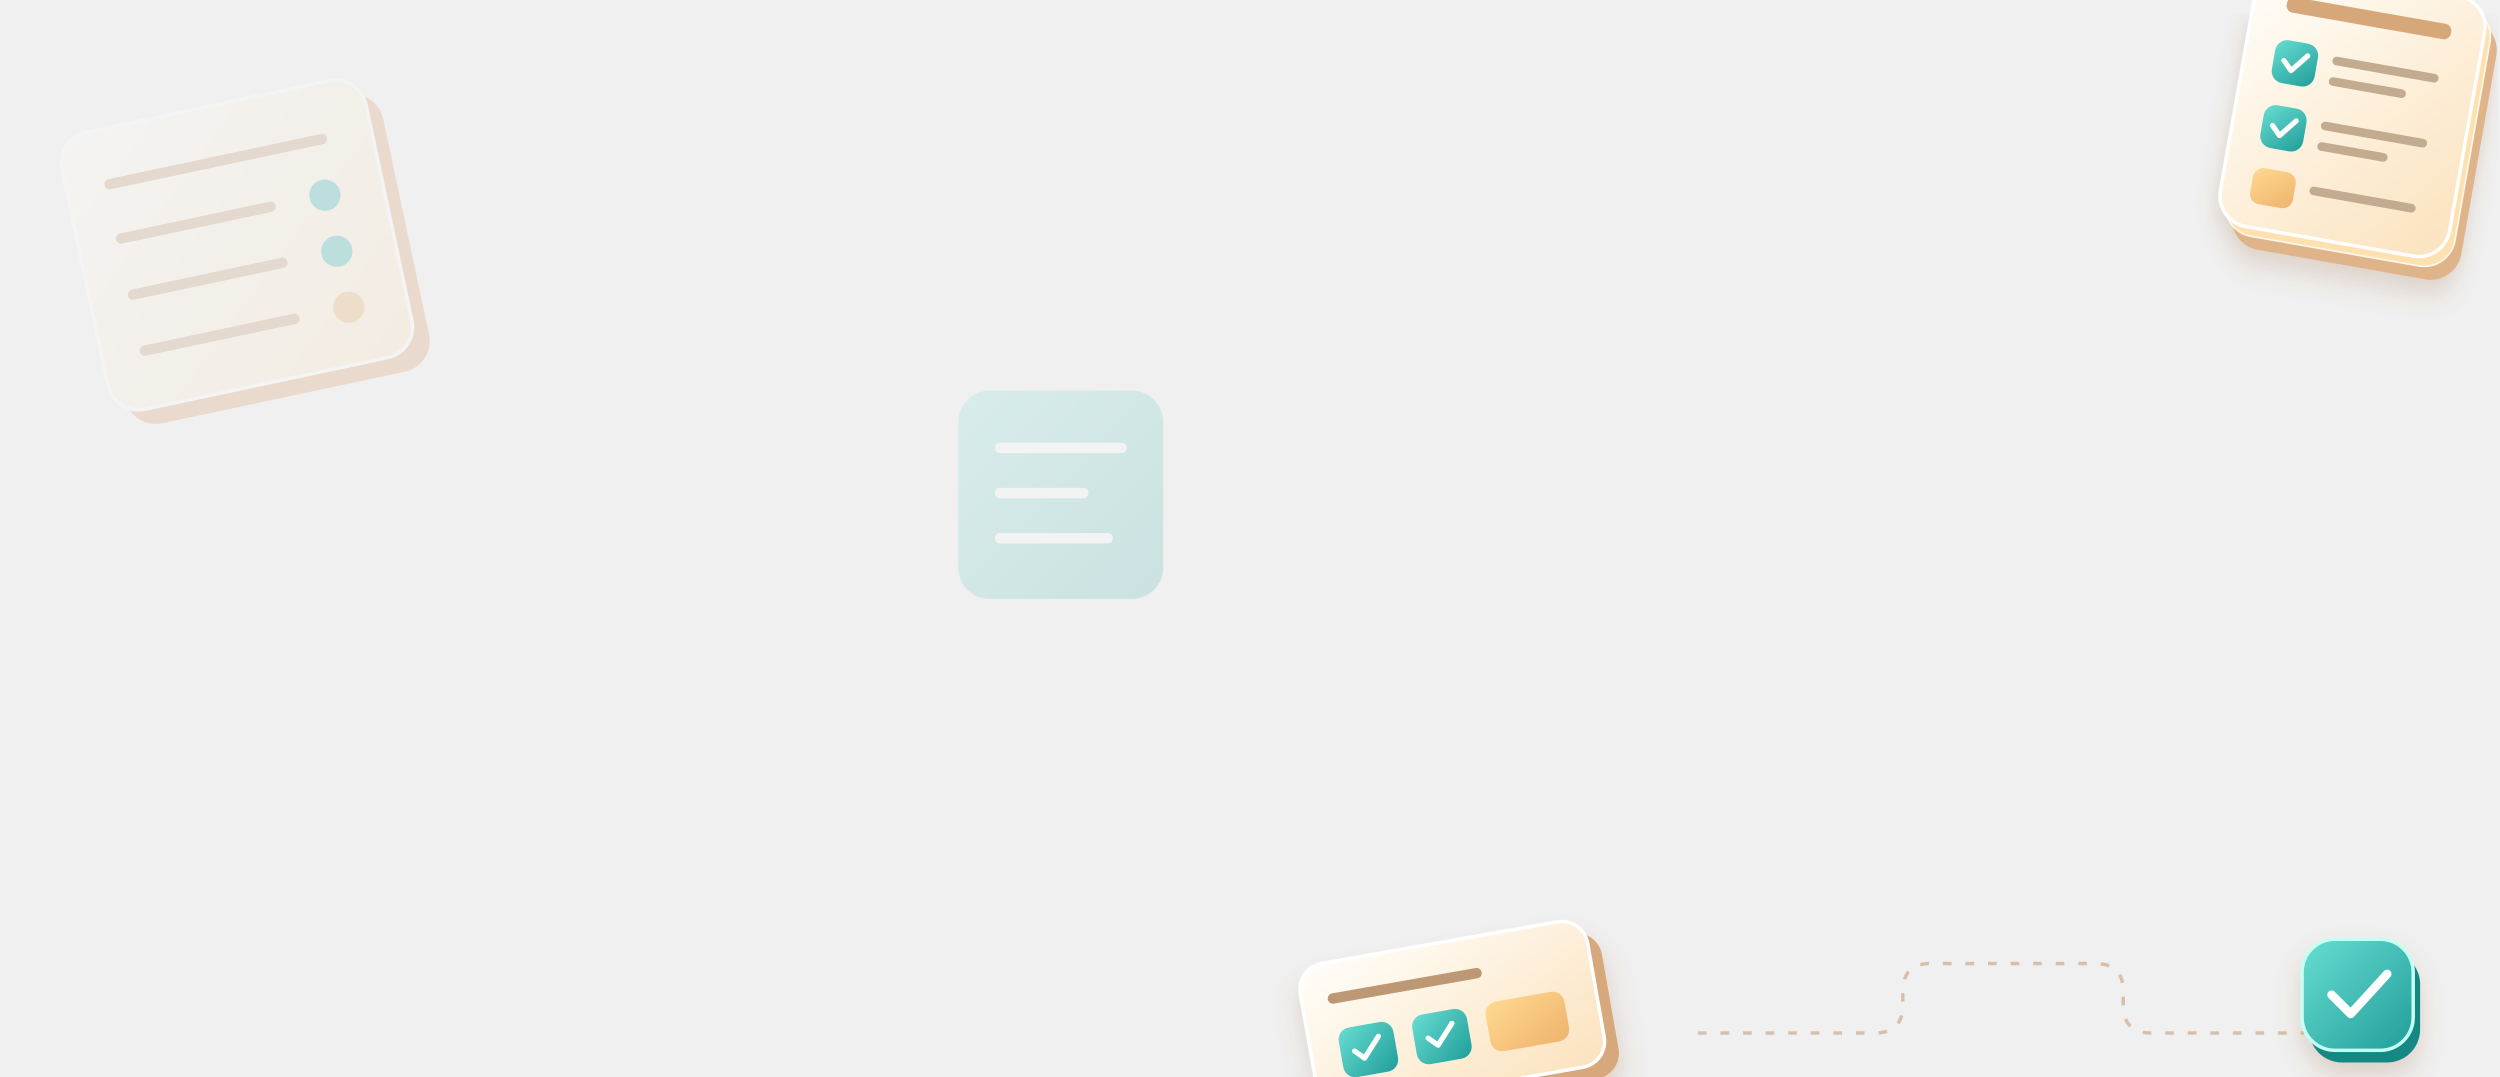
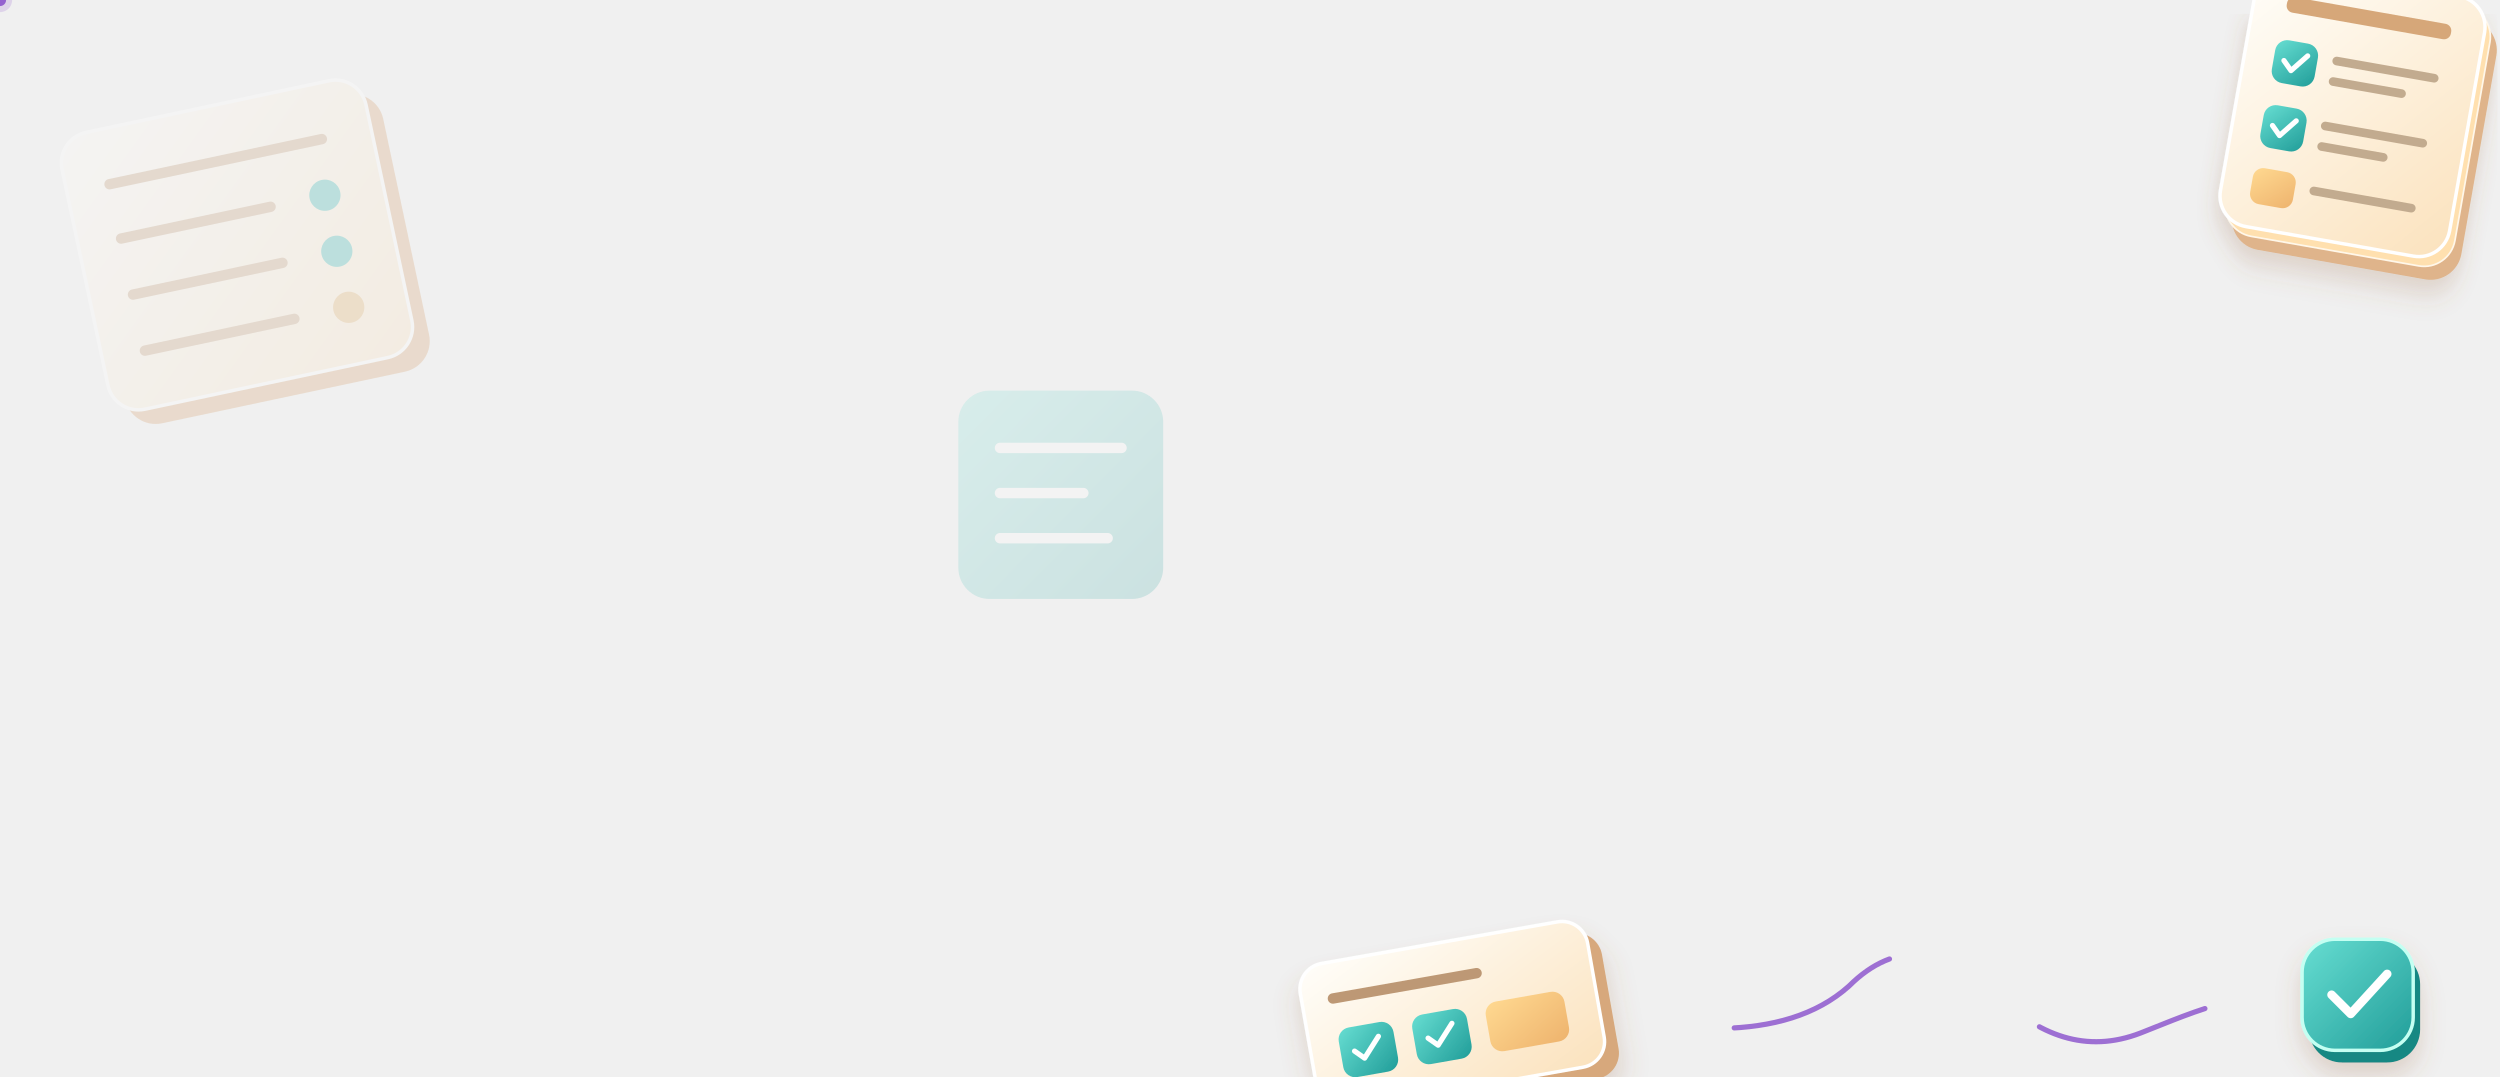
<svg xmlns="http://www.w3.org/2000/svg" width="1440" height="620" viewBox="0 0 1440 620" fill="none">
  <defs>
    <linearGradient id="paper" x2="1" y2="1">
      <stop stop-color="#fffefa" />
      <stop offset="1" stop-color="#fbe2bd" />
    </linearGradient>
    <linearGradient id="teal" x2="1" y2="1">
      <stop stop-color="#67ded2" />
      <stop offset="1" stop-color="#219d99" />
    </linearGradient>
    <linearGradient id="amber" x2="1" y2="1">
      <stop stop-color="#ffd991" />
      <stop offset="1" stop-color="#eeb36d" />
    </linearGradient>
    <filter id="depth" x="-40%" y="-40%" width="190%" height="190%">
      <feDropShadow dx="0" dy="8" stdDeviation="7" flood-color="#9b6844" flood-opacity=".23" />
    </filter>
  </defs>
+   <path class="filing-flow-line" d="M900 580 C963 595 1027 602 1065 568 C1092 541 1122 545 1148 571 C1174 597 1202 607 1233 595 C1264 583 1300 565 1358 573" pathLength="100" fill="none" stroke="#9461cf" stroke-width="3" stroke-linecap="round" stroke-linejoin="round" pointer-events="none" />
+   <g class="filing-flow-dot" pointer-events="none">
+     <g>
+       <circle r="7" fill="#9461cf" opacity=".2">
+         <animate attributeName="r" values="5;10;5" dur="1.2s" repeatCount="indefinite" />
+         <animate attributeName="opacity" values=".3;.06;.3" dur="1.2s" repeatCount="indefinite" />
+       </circle>
+       <circle r="3.5" fill="#9461cf">
+         <animate attributeName="opacity" values="1;.35;1" dur="1.2s" repeatCount="indefinite" />
+       </circle>
+       <animateMotion path="M900 580 C963 595 1027 602 1065 568 C1092 541 1122 545 1148 571 C1174 597 1202 607 1233 595 C1264 583 1300 565 1358 573" dur="14s" repeatCount="indefinite" calcMode="linear" keyPoints="0;1;1" keyTimes="0;0.5;1" />
+     </g>
+     <animate attributeName="opacity" values="0.95;0;0" keyTimes="0;0.5;1" calcMode="discrete" dur="14s" repeatCount="indefinite" />
+   </g>
  <g transform="translate(1290 -12) rotate(10 65 65)" filter="url(#depth)">
    <rect x="9" y="12" width="134" height="152" rx="18" fill="#dfb48b" />
    <rect x="4" y="5" width="134" height="152" rx="18" fill="#ffe0af" stroke="#fff7e9" />
    <rect width="134" height="152" rx="18" fill="url(#paper)" stroke="white" stroke-width="2" />
    <rect x="19" y="17" width="96" height="9" rx="4" fill="#d6a779" />
    <g fill="url(#teal)">
      <rect x="17" y="42" width="25" height="25" rx="7" />
      <rect x="17" y="80" width="25" height="25" rx="7" />
    </g>
    <path d="m23 54 5 5 8-10m-13 43 5 5 8-10" stroke="white" stroke-width="3" stroke-linecap="round" stroke-linejoin="round" />
    <rect x="17" y="117" width="25" height="21" rx="6" fill="url(#amber)" />
    <g stroke="#c2ab8f" stroke-width="5" stroke-linecap="round">
      <path d="M53 49h57m-57 12h40m-40 26h57m-57 12h36m-36 26h57" />
    </g>
  </g>
  <g transform="translate(753 543) rotate(-10 80 45)" filter="url(#depth)">
    <rect x="7" y="8" width="168" height="85" rx="15" fill="#d7a87b" />
    <rect width="168" height="85" rx="15" fill="url(#paper)" stroke="white" stroke-width="2" />
    <path d="M18 21h84" stroke="#bd9874" stroke-width="6" stroke-linecap="round" />
    <g fill="url(#teal)">
      <rect x="17" y="39" width="32" height="29" rx="7" />
      <rect x="60" y="39" width="32" height="29" rx="7" />
    </g>
    <rect x="103" y="39" width="46" height="29" rx="7" fill="url(#amber)" />
    <path d="m25 53 5 5 10-11m28 6 5 5 10-11" stroke="white" stroke-width="3" stroke-linecap="round" stroke-linejoin="round" />
  </g>
-   <path d="M978 595h102q16 0 16-16v-8q0-16 16-16h95q16 0 16 16v8q0 16 16 16h88" stroke="#c99f79" stroke-width="2" stroke-dasharray="5 8" opacity=".6" />
  <g transform="translate(1326 541)" filter="url(#depth)">
    <rect x="4" y="7" width="64" height="64" rx="19" fill="#168883" />
    <rect width="64" height="64" rx="19" fill="url(#teal)" stroke="#c4fff2" stroke-width="2" />
    <path d="m17 32 11 11 21-23" stroke="white" stroke-width="5" stroke-linecap="round" stroke-linejoin="round" />
  </g>
  <g transform="translate(32 80) rotate(-12)" opacity=".28">
    <rect x="8" y="10" width="179" height="163" rx="18" fill="#d7a372" />
    <rect width="179" height="163" rx="18" fill="url(#paper)" stroke="white" stroke-width="2" />
    <path d="M25 32h125M25 64h88M25 97h88M25 130h88" stroke="#c49e78" stroke-width="6" stroke-linecap="round" />
    <g fill="#35b5ab">
      <circle cx="145" cy="64" r="9" />
      <circle cx="145" cy="97" r="9" />
    </g>
    <circle cx="145" cy="130" r="9" fill="#e2af64" />
  </g>
  <g transform="translate(552 225)" opacity=".18">
    <rect width="118" height="120" rx="18" fill="url(#teal)" />
    <path d="M24 33h70M24 59h48M24 85h62" stroke="white" stroke-width="6" stroke-linecap="round" />
  </g>
+   <style>
+   .filing-flow-line {
+     /* A full-path gap lets the entire stroke exit before the next one enters. */
+     stroke-dasharray: 100 100;
+     stroke-dashoffset: 100;
+     opacity: .9;
+     animation: filingContinuousFlow 14s linear infinite;
+   }
+   @keyframes filingContinuousFlow {
+     from { stroke-dashoffset: 100; }
+     to { stroke-dashoffset: -100; }
+   }
+   @media (prefers-reduced-motion: reduce) {
+     .filing-flow-line { animation: none; stroke-dasharray: none; }
+     .filing-flow-dot { display: none; }
+   }
+ </style>
</svg>
